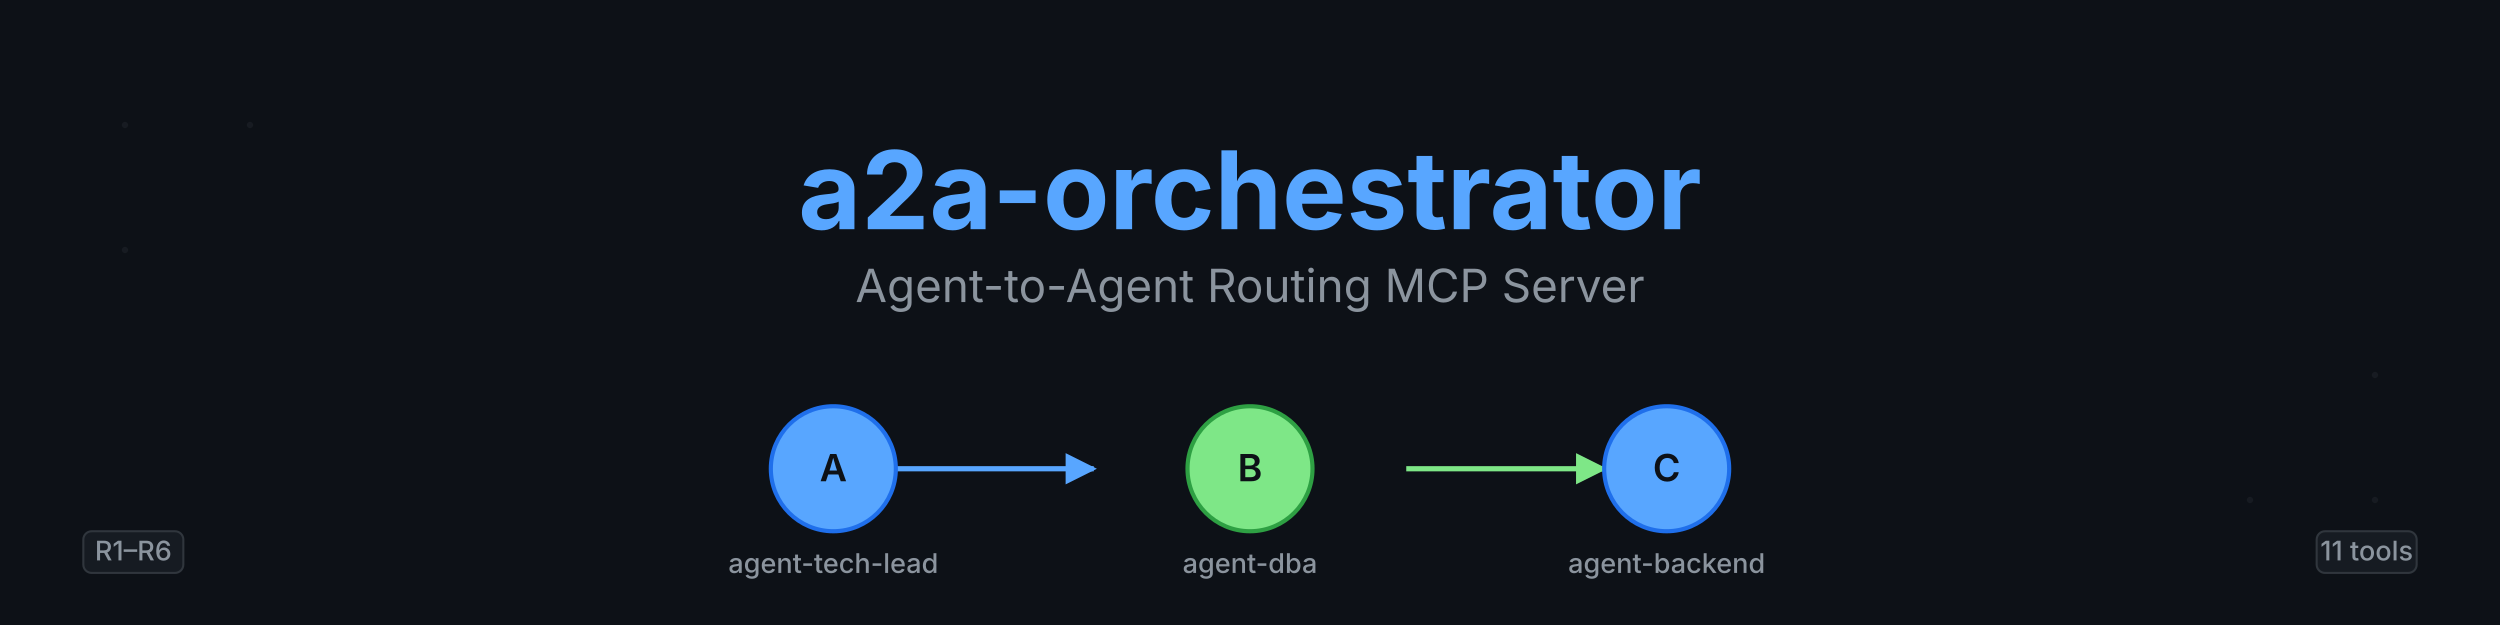
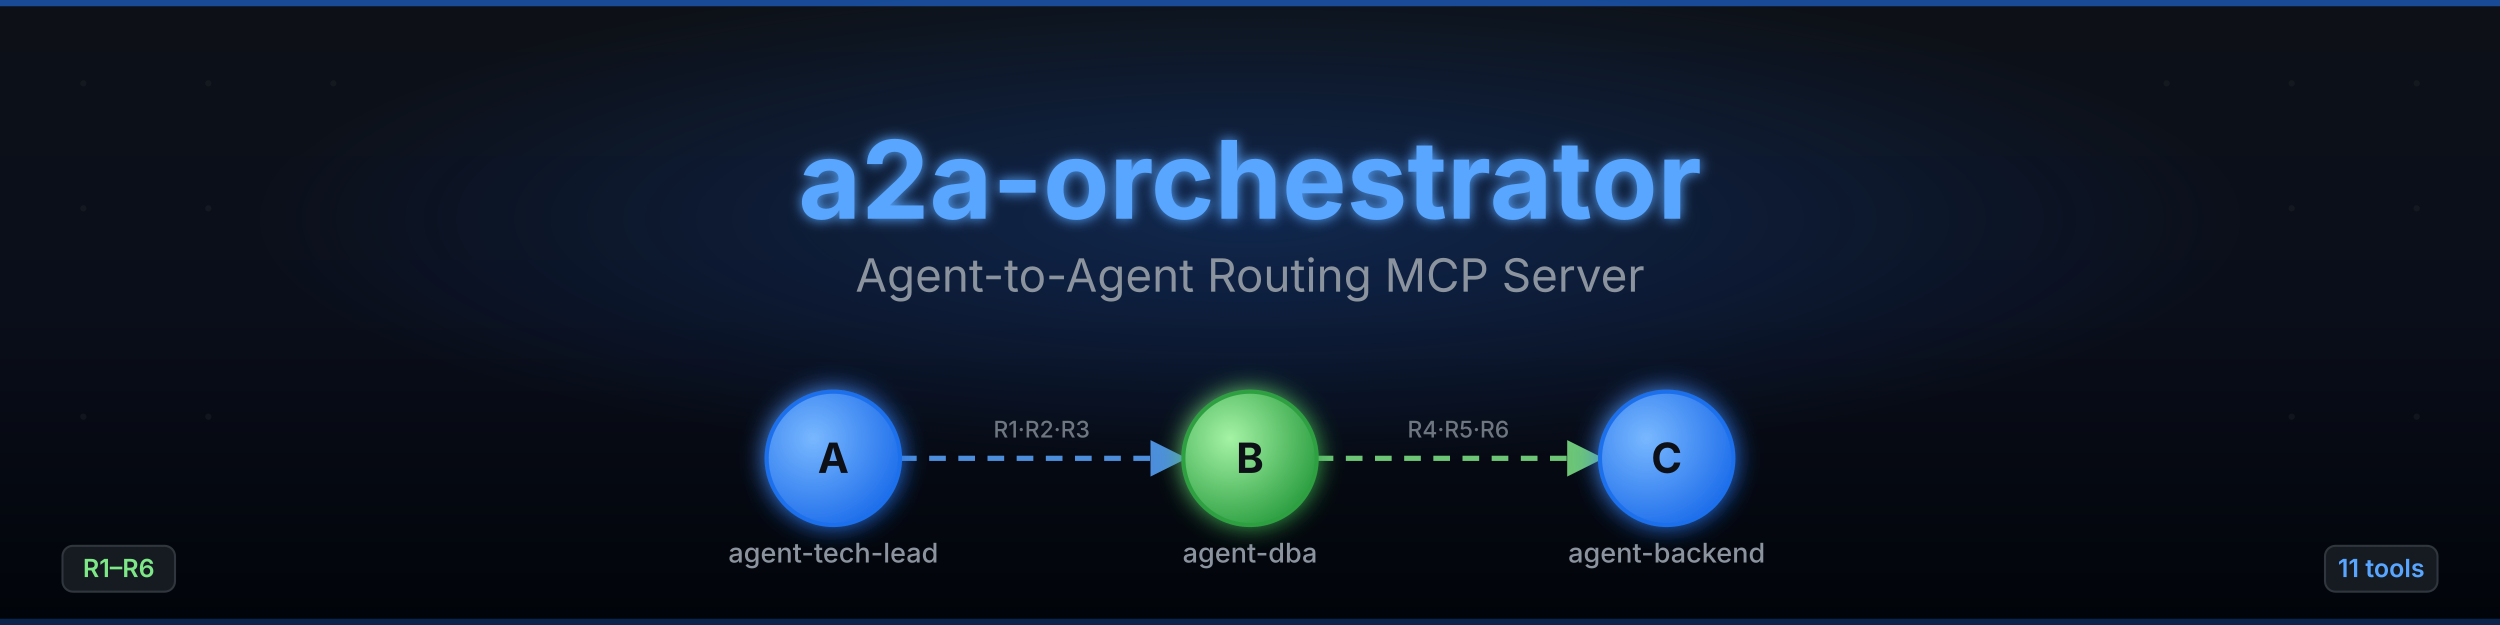
<svg xmlns="http://www.w3.org/2000/svg" viewBox="0 0 1200 300" width="100%" role="img" aria-labelledby="banner-title banner-desc">
-   <style>
-     .bg     { fill: #0d1117; }
-     .title  { font: 700 52px system-ui, -apple-system, "Segoe UI", sans-serif; fill: #58a6ff; }
-     .sub    { font: 400 22px system-ui, -apple-system, "Segoe UI", sans-serif; fill: #8b949e; }
-     .node   { font: 600 18px system-ui, -apple-system, "Segoe UI", sans-serif; fill: #0d1117; }
-     .lbl    { font: 500 13px system-ui, -apple-system, "Segoe UI", sans-serif; fill: #8b949e; }
-     .accent { stroke: #7ee787; }
-     .blue   { stroke: #58a6ff; }
-   </style>
-   <rect class="bg" width="1200" height="300" />
-   <g fill="#21262d" opacity="0.5">
-     <circle cx="60" cy="60" r="1.5" />
-     <circle cx="120" cy="60" r="1.5" />
-     <circle cx="60" cy="120" r="1.5" />
-     <circle cx="1140" cy="240" r="1.5" />
-     <circle cx="1080" cy="240" r="1.5" />
-     <circle cx="1140" cy="180" r="1.5" />
-   </g>
-   <text class="title" x="600" y="110" text-anchor="middle">a2a-orchestrator</text>
-   <text class="sub" x="600" y="145" text-anchor="middle">Agent-to-Agent Routing MCP Server</text>
-   <g>
-     <line x1="430" y1="225" x2="525" y2="225" class="blue" stroke-width="2.5" marker-end="url(#arrow-blue)" />
-     <line x1="675" y1="225" x2="770" y2="225" class="accent" stroke-width="2.5" marker-end="url(#arrow-green)" />
-     <circle cx="400" cy="225" r="30" fill="#58a6ff" stroke="#1f6feb" stroke-width="2" />
-     <text class="node" x="400" y="231" text-anchor="middle">A</text>
-     <text class="lbl" x="400" y="275" text-anchor="middle">agent-tech-lead</text>
-     <circle cx="600" cy="225" r="30" fill="#7ee787" stroke="#2ea043" stroke-width="2" />
-     <text class="node" x="600" y="231" text-anchor="middle">B</text>
-     <text class="lbl" x="600" y="275" text-anchor="middle">agent-dba</text>
-     <circle cx="800" cy="225" r="30" fill="#58a6ff" stroke="#1f6feb" stroke-width="2" />
-     <text class="node" x="800" y="231" text-anchor="middle">C</text>
-     <text class="lbl" x="800" y="275" text-anchor="middle">agent-backend</text>
-   </g>
  <defs>
-     <marker id="arrow-blue" viewBox="0 0 10 10" refX="9" refY="5" markerWidth="6" markerHeight="6" orient="auto-start-reverse">
+     <linearGradient id="bg-grad" x1="0" y1="0" x2="0" y2="1">
+       <stop offset="0%" stop-color="#0d1117" />
+       <stop offset="50%" stop-color="#0a0e1a" />
+       <stop offset="100%" stop-color="#010409" />
+     </linearGradient>
+     <radialGradient id="title-glow" cx="50%" cy="35%" r="40%">
+       <stop offset="0%" stop-color="#1f6feb" stop-opacity="0.25" />
+       <stop offset="100%" stop-color="#1f6feb" stop-opacity="0" />
+     </radialGradient>
+     <radialGradient id="node-blue" cx="35%" cy="35%" r="70%">
+       <stop offset="0%" stop-color="#79b8ff" />
+       <stop offset="100%" stop-color="#1f6feb" />
+     </radialGradient>
+     <radialGradient id="node-green" cx="35%" cy="35%" r="70%">
+       <stop offset="0%" stop-color="#a5f3a5" />
+       <stop offset="100%" stop-color="#2ea043" />
+     </radialGradient>
+     <filter id="glow-blue" x="-50%" y="-50%" width="200%" height="200%">
+       <feGaussianBlur stdDeviation="6" result="blur" />
+       <feMerge>
+         <feMergeNode in="blur" />
+         <feMergeNode in="SourceGraphic" />
+       </feMerge>
+     </filter>
+     <filter id="glow-green" x="-50%" y="-50%" width="200%" height="200%">
+       <feGaussianBlur stdDeviation="6" result="blur" />
+       <feMerge>
+         <feMergeNode in="blur" />
+         <feMergeNode in="SourceGraphic" />
+       </feMerge>
+     </filter>
+     <filter id="glow-soft" x="-50%" y="-50%" width="200%" height="200%">
+       <feGaussianBlur stdDeviation="3" result="blur" />
+       <feMerge>
+         <feMergeNode in="blur" />
+         <feMergeNode in="SourceGraphic" />
+       </feMerge>
+     </filter>
+     <marker id="arrow-blue" viewBox="0 0 10 10" refX="9" refY="5" markerWidth="7" markerHeight="7" orient="auto-start-reverse">
      <path d="M 0 0 L 10 5 L 0 10 z" fill="#58a6ff" />
    </marker>
-     <marker id="arrow-green" viewBox="0 0 10 10" refX="9" refY="5" markerWidth="6" markerHeight="6" orient="auto-start-reverse">
+     <marker id="arrow-green" viewBox="0 0 10 10" refX="9" refY="5" markerWidth="7" markerHeight="7" orient="auto-start-reverse">
      <path d="M 0 0 L 10 5 L 0 10 z" fill="#7ee787" />
    </marker>
  </defs>
-   <g>
-     <rect x="40" y="255" width="48" height="20" rx="4" fill="#161b22" stroke="#30363d" />
-     <text class="lbl" x="64" y="269" text-anchor="middle" fill="#7ee787">R1–R6</text>
-     <rect x="1112" y="255" width="48" height="20" rx="4" fill="#161b22" stroke="#30363d" />
-     <text class="lbl" x="1136" y="269" text-anchor="middle" fill="#58a6ff">11 tools</text>
+   <style>
+     .title  { font: 700 52px system-ui, -apple-system, "Segoe UI", sans-serif; fill: #58a6ff; }
+     .sub    { font: 400 22px system-ui, -apple-system, "Segoe UI", sans-serif; fill: #8b949e; }
+     .node   { font: 700 20px system-ui, -apple-system, "Segoe UI", sans-serif; fill: #0d1117; }
+     .lbl    { font: 500 13px system-ui, -apple-system, "Segoe UI", sans-serif; fill: #8b949e; }
+     .badge  { font: 600 12px system-ui, -apple-system, "Segoe UI", sans-serif; }
+     .rule   { font: 500 11px system-ui, -apple-system, "Segoe UI", sans-serif; fill: #6e7681; }
+     @media (prefers-reduced-motion: reduce) {
+       .flow { animation: none !important; }
+     }
+     .flow {
+       stroke-dasharray: 8 6;
+       animation: dash 1.2s linear infinite;
+     }
+     @keyframes dash { to { stroke-dashoffset: -14; } }
+   </style>
+   <rect width="1200" height="300" fill="url(#bg-grad)" />
+   <rect width="1200" height="300" fill="url(#title-glow)" />
+   <g fill="#21262d" opacity="0.4">
+     <circle cx="40" cy="40" r="1.5" />
+     <circle cx="100" cy="40" r="1.5" />
+     <circle cx="160" cy="40" r="1.5" />
+     <circle cx="40" cy="100" r="1.5" />
+     <circle cx="100" cy="100" r="1.5" />
+     <circle cx="1040" cy="40" r="1.5" />
+     <circle cx="1100" cy="40" r="1.5" />
+     <circle cx="1160" cy="40" r="1.5" />
+     <circle cx="1100" cy="100" r="1.5" />
+     <circle cx="1160" cy="100" r="1.5" />
+     <circle cx="40" cy="200" r="1.5" />
+     <circle cx="100" cy="200" r="1.5" />
+     <circle cx="1100" cy="200" r="1.5" />
+     <circle cx="1160" cy="200" r="1.5" />
  </g>
+   <rect x="0" y="0" width="1200" height="3" fill="#1f6feb" opacity="0.6" />
+   <rect x="0" y="297" width="1200" height="3" fill="#1f6feb" opacity="0.3" />
+   <text class="title" x="600" y="105" text-anchor="middle" filter="url(#glow-soft)">a2a-orchestrator</text>
+   <text class="sub" x="600" y="140" text-anchor="middle">Agent-to-Agent Routing MCP Server</text>
+   <line x1="432" y1="220" x2="568" y2="220" stroke="#58a6ff" stroke-width="2.5" class="flow" marker-end="url(#arrow-blue)" opacity="0.85" />
+   <line x1="632" y1="220" x2="768" y2="220" stroke="#7ee787" stroke-width="2.5" class="flow" marker-end="url(#arrow-green)" opacity="0.85" />
+   <circle cx="400" cy="220" r="32" fill="url(#node-blue)" stroke="#1f6feb" stroke-width="2" filter="url(#glow-blue)" />
+   <text class="node" x="400" y="227" text-anchor="middle">A</text>
+   <text class="lbl" x="400" y="270" text-anchor="middle">agent-tech-lead</text>
+   <circle cx="600" cy="220" r="32" fill="url(#node-green)" stroke="#2ea043" stroke-width="2" filter="url(#glow-green)" />
+   <text class="node" x="600" y="227" text-anchor="middle">B</text>
+   <text class="lbl" x="600" y="270" text-anchor="middle">agent-dba</text>
+   <circle cx="800" cy="220" r="32" fill="url(#node-blue)" stroke="#1f6feb" stroke-width="2" filter="url(#glow-blue)" />
+   <text class="node" x="800" y="227" text-anchor="middle">C</text>
+   <text class="lbl" x="800" y="270" text-anchor="middle">agent-backend</text>
+   <rect x="30" y="262" width="54" height="22" rx="5" fill="#161b22" stroke="#30363d" stroke-width="1" />
+   <text class="badge" x="57" y="277" text-anchor="middle" fill="#7ee787">R1–R6</text>
+   <rect x="1116" y="262" width="54" height="22" rx="5" fill="#161b22" stroke="#30363d" stroke-width="1" />
+   <text class="badge" x="1143" y="277" text-anchor="middle" fill="#58a6ff">11 tools</text>
+   <text class="rule" x="500" y="210" text-anchor="middle">R1·R2·R3</text>
+   <text class="rule" x="700" y="210" text-anchor="middle">R4·R5·R6</text>
</svg>
